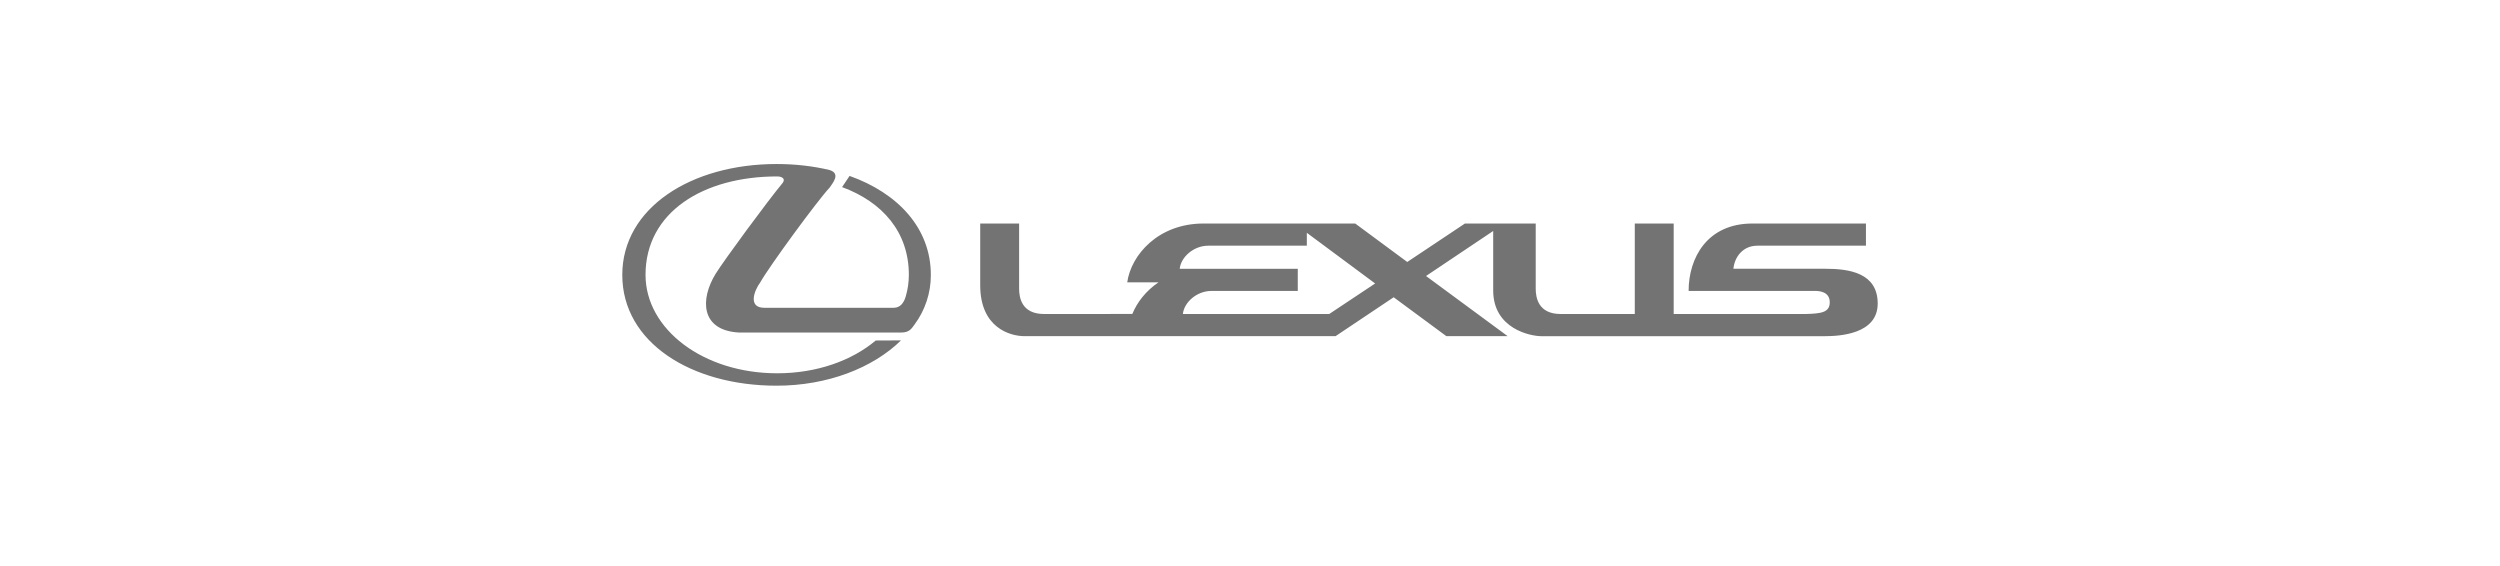
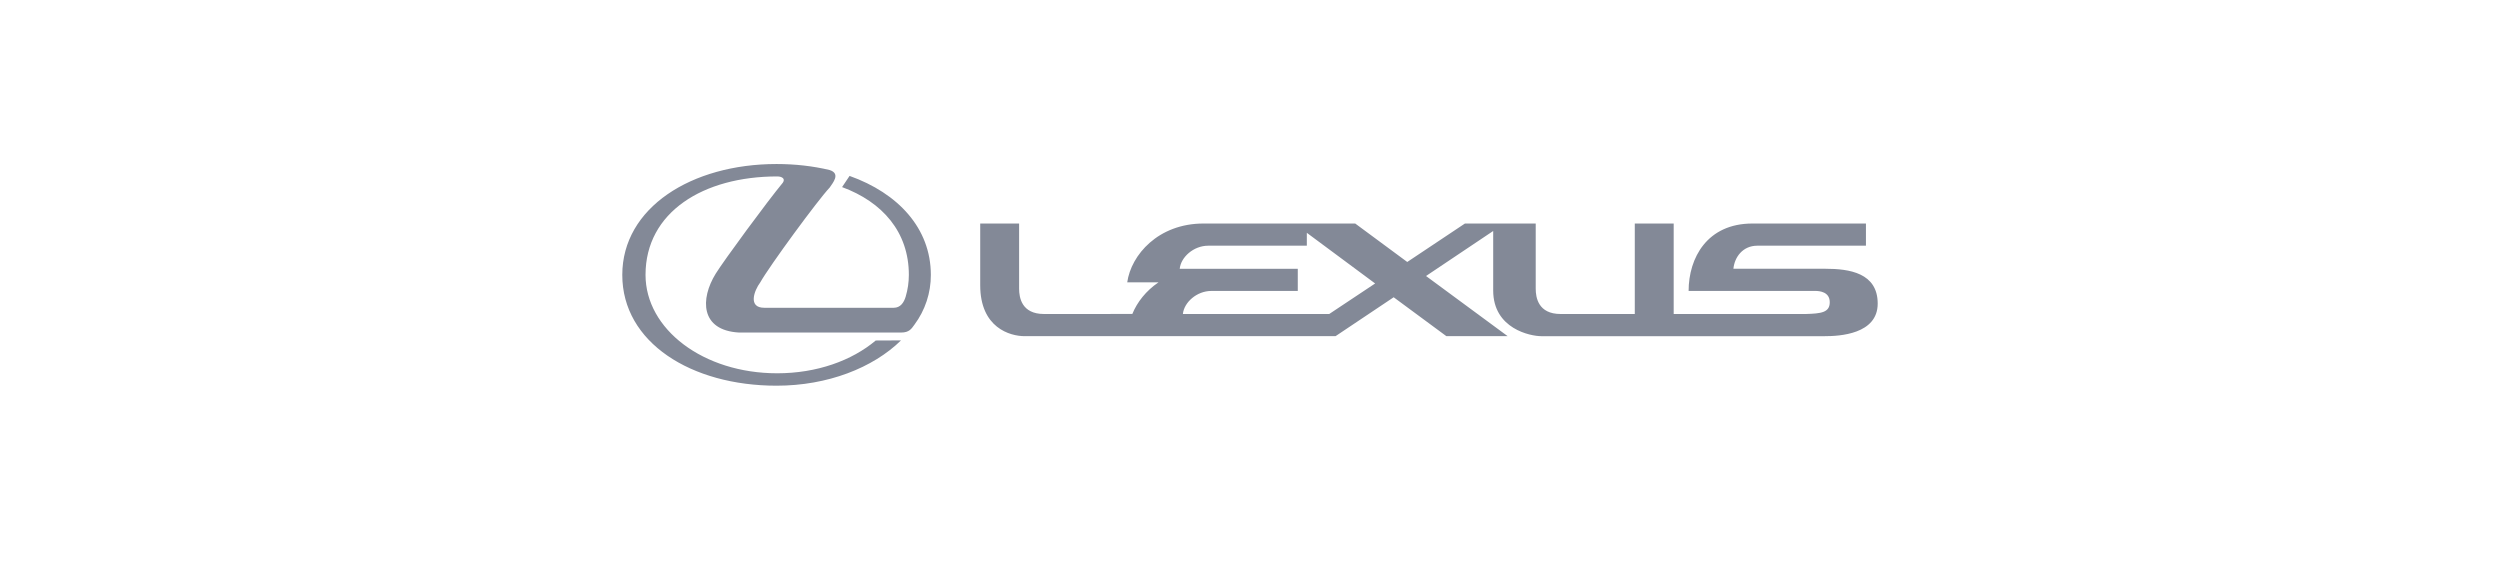
<svg xmlns="http://www.w3.org/2000/svg" version="1.1" x="0" y="0" viewBox="0 0 398 90" xml:space="preserve">
-   <path d="M290.613 42.787h-14.656c.179-1.836 1.476-3.673 3.817-3.673h17.284v-3.529h-18.077c-7.202 0-10.154 5.474-10.154 10.731h20.164c.684 0 2.305.143 2.305 1.8s-1.404 1.801-3.816 1.873h-21.029V35.585h-6.193v14.403h-11.811c-3.565 0-3.961-2.628-3.961-4.033v-10.37h-11.27l-9.182 6.121-8.283-6.121H191.59c-7.202 0-11.522 5.006-12.135 9.362h4.98c-1.991 1.343-3.402 3.162-4.168 5.035l-14.063.006c-3.565 0-3.961-2.628-3.961-4.033v-10.37h-6.193v9.831c0 6.77 4.753 8.101 7.058 8.101h49.511l9.254-6.193 8.39 6.193h9.758l-12.998-9.577 10.693-7.166v9.47c0 6.122 5.978 7.274 7.634 7.274h45.19c2.233 0 8.39-.288 8.39-5.185 0-4.897-4.536-5.546-8.317-5.546zm-79.001 7.202h-23.297c.18-1.836 2.196-3.672 4.537-3.672h13.755v-3.529h-18.796c.18-1.836 2.197-3.673 4.537-3.673h15.699v-2.052l10.875 8.066-7.31 4.86zm-87.984 11.414c8.132 0 15.344-2.84 19.815-7.213l-4.028.018c-3.808 3.204-9.376 5.219-15.686 5.219-11.772 0-20.961-7.016-20.961-15.67 0-9.98 9.19-15.668 20.961-15.668.749.002 1.347.347.898.996-2.445 2.945-9.41 12.42-10.68 14.474-2.506 4.048-2.445 9.033 3.694 9.382h25.816c1.319 0 1.654-.62 2.13-1.264a13.178 13.178 0 0 0 2.604-7.919c-.005-7.437-5.239-13.012-12.94-15.753l-1.192 1.78c6.399 2.36 10.63 7.132 10.63 13.972 0 1.188-.173 2.346-.502 3.458-.286.966-.845 1.783-1.904 1.783h-20.607c-2.639 0-1.62-2.723-.642-4.043 1.418-2.541 9.183-13.126 11.052-15.097.476-.724 1.812-2.221-.029-2.795-2.628-.624-5.467-.951-8.428-.951-13.564 0-24.554 6.965-24.561 17.644-.009 10.782 10.995 17.647 24.56 17.647z" id="lexus" fill-rule="evenodd" clip-rule="evenodd" fill="#737373" />
+   <path d="M290.613 42.787h-14.656c.179-1.836 1.476-3.673 3.817-3.673h17.284v-3.529h-18.077c-7.202 0-10.154 5.474-10.154 10.731h20.164c.684 0 2.305.143 2.305 1.8s-1.404 1.801-3.816 1.873h-21.029V35.585h-6.193v14.403h-11.811c-3.565 0-3.961-2.628-3.961-4.033v-10.37h-11.27l-9.182 6.121-8.283-6.121H191.59c-7.202 0-11.522 5.006-12.135 9.362h4.98c-1.991 1.343-3.402 3.162-4.168 5.035l-14.063.006c-3.565 0-3.961-2.628-3.961-4.033v-10.37h-6.193v9.831c0 6.77 4.753 8.101 7.058 8.101h49.511l9.254-6.193 8.39 6.193h9.758l-12.998-9.577 10.693-7.166v9.47c0 6.122 5.978 7.274 7.634 7.274h45.19c2.233 0 8.39-.288 8.39-5.185 0-4.897-4.536-5.546-8.317-5.546zm-79.001 7.202h-23.297c.18-1.836 2.196-3.672 4.537-3.672h13.755v-3.529h-18.796c.18-1.836 2.197-3.673 4.537-3.673h15.699v-2.052l10.875 8.066-7.31 4.86zm-87.984 11.414c8.132 0 15.344-2.84 19.815-7.213l-4.028.018c-3.808 3.204-9.376 5.219-15.686 5.219-11.772 0-20.961-7.016-20.961-15.67 0-9.98 9.19-15.668 20.961-15.668.749.002 1.347.347.898.996-2.445 2.945-9.41 12.42-10.68 14.474-2.506 4.048-2.445 9.033 3.694 9.382h25.816c1.319 0 1.654-.62 2.13-1.264a13.178 13.178 0 0 0 2.604-7.919c-.005-7.437-5.239-13.012-12.94-15.753l-1.192 1.78c6.399 2.36 10.63 7.132 10.63 13.972 0 1.188-.173 2.346-.502 3.458-.286.966-.845 1.783-1.904 1.783h-20.607c-2.639 0-1.62-2.723-.642-4.043 1.418-2.541 9.183-13.126 11.052-15.097.476-.724 1.812-2.221-.029-2.795-2.628-.624-5.467-.951-8.428-.951-13.564 0-24.554 6.965-24.561 17.644-.009 10.782 10.995 17.647 24.56 17.647z" id="lexus" fill-rule="evenodd" clip-rule="evenodd" fill="#838997" />
</svg>
